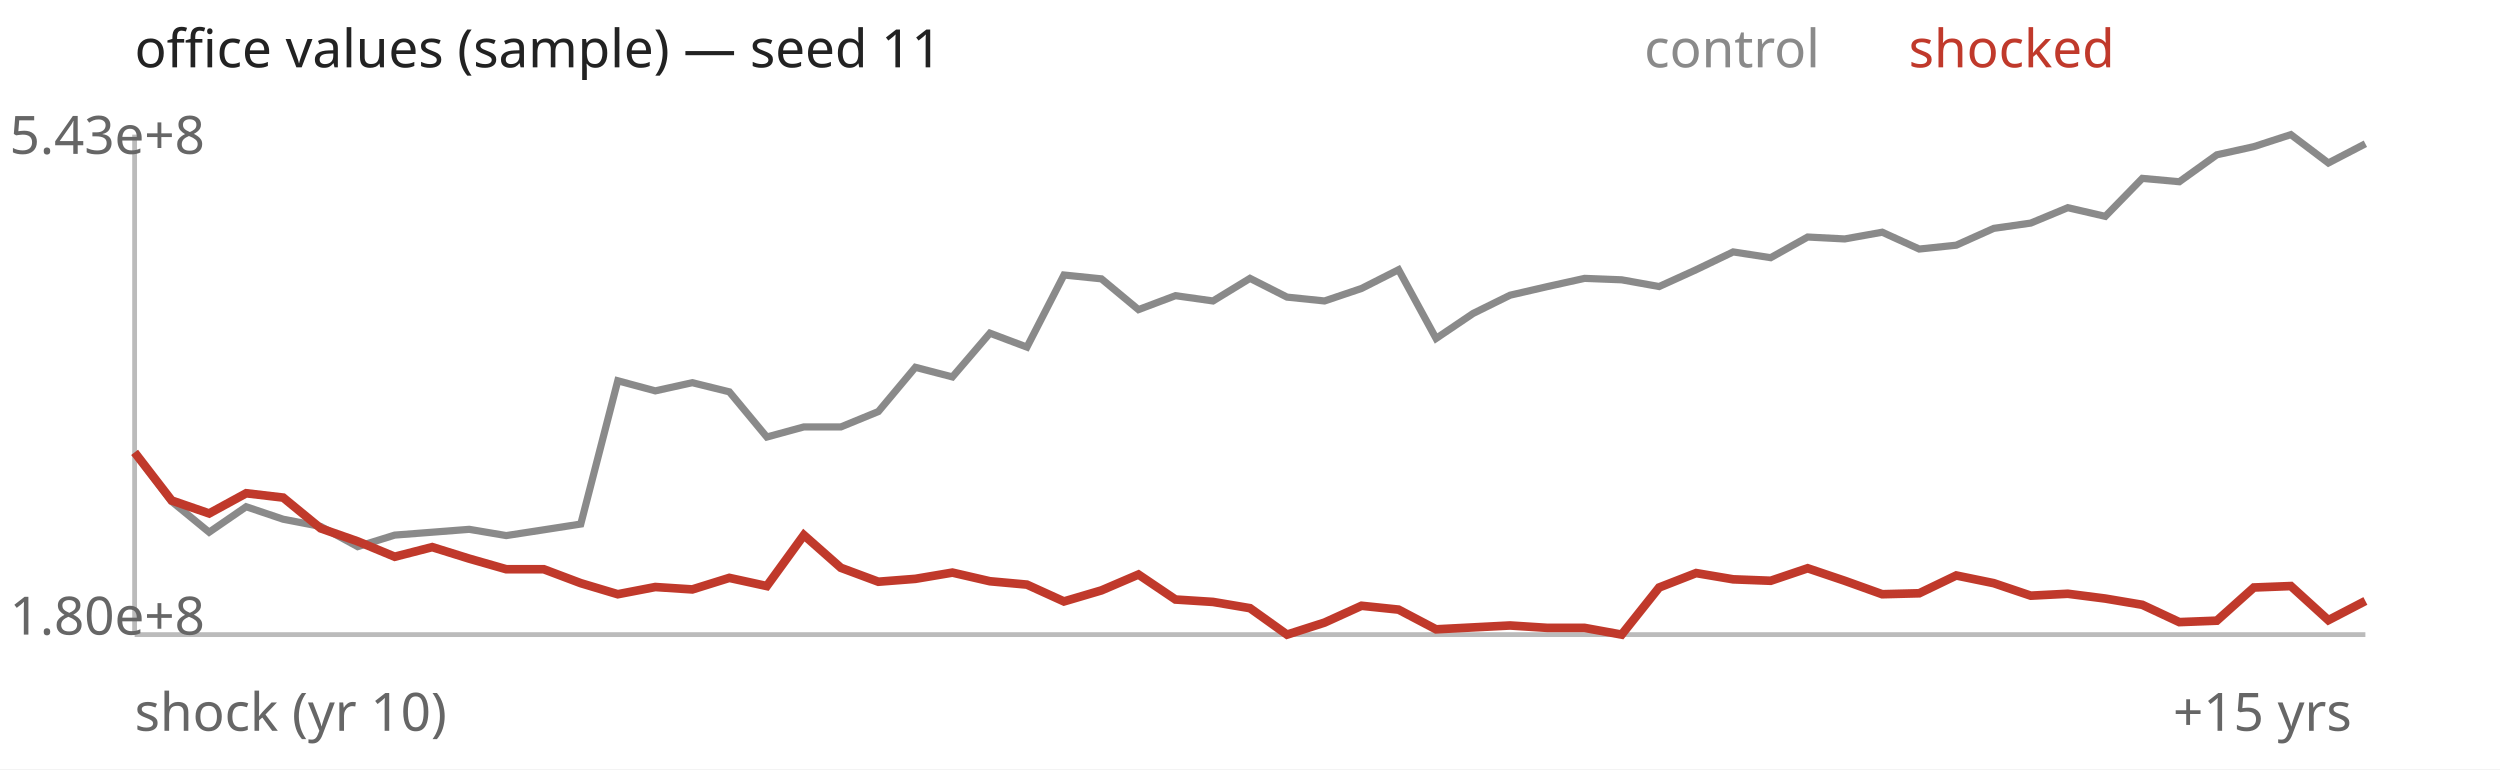
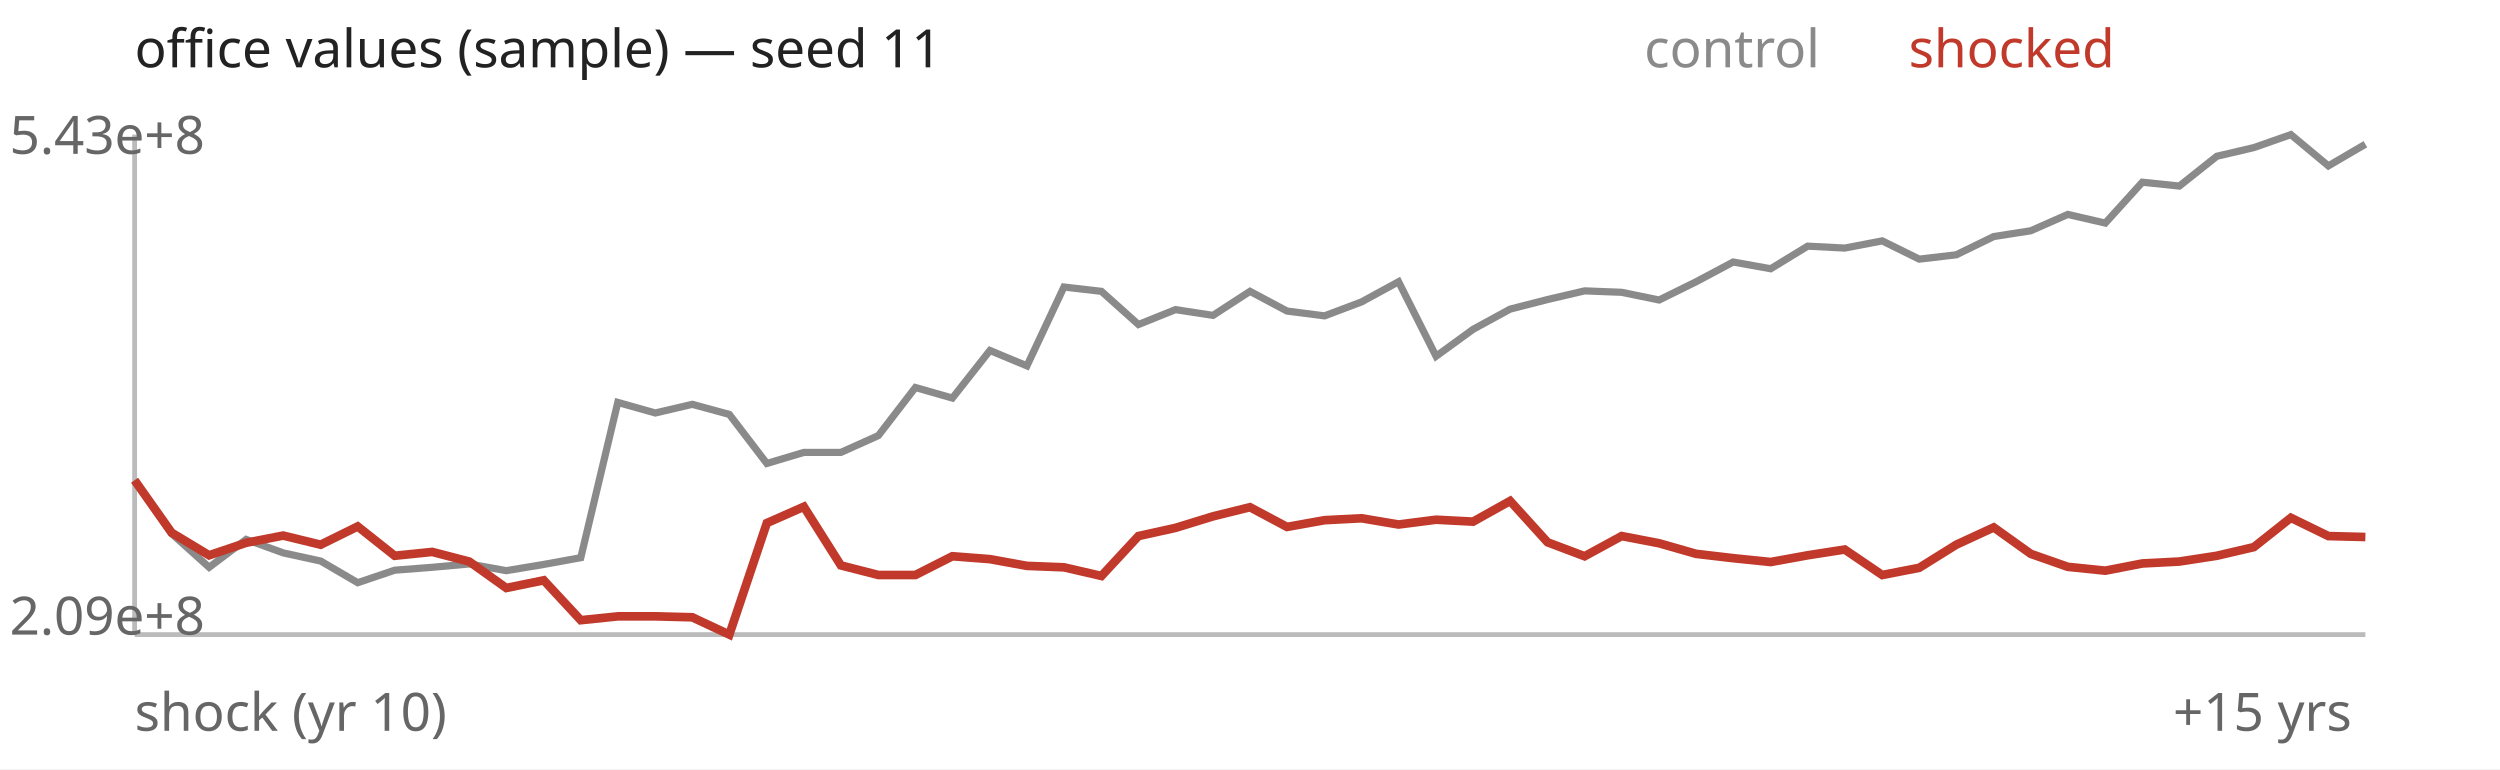
<svg xmlns="http://www.w3.org/2000/svg" width="520" height="160" viewBox="0 0 520 160" font-family="sans-serif" font-size="11">
  <rect width="520" height="160" fill="#fff" />
  <text x="28" y="14" fill="#222">office values (sample) — seed 11</text>
  <line x1="28" y1="132" x2="492" y2="132" stroke="#bbb" />
  <line x1="28" y1="28" x2="28" y2="132" stroke="#bbb" />
  <text x="2" y="32" fill="#666">5.43e+8</text>
-   <text x="2" y="132" fill="#666">1.80e+8</text>
+   <text x="2" y="132" fill="#666">2.09e+8</text>
  <text x="28" y="152" fill="#666">shock (yr 10)</text>
  <text x="452" y="152" fill="#666">+15 yrs</text>
-   <polyline fill="none" stroke="#8a8a8a" stroke-width="1.5" points="28.0,94.1 35.7,104.3 43.5,110.7 51.2,105.4 58.9,108.0 66.7,109.5 74.4,113.7 82.1,111.3 89.9,110.7 97.6,110.1 105.3,111.4 113.1,110.2 120.8,109.0 128.5,79.2 136.3,81.3 144.0,79.6 151.7,81.5 159.5,90.9 167.2,88.8 174.9,88.8 182.7,85.6 190.4,76.4 198.1,78.4 205.9,69.3 213.6,72.2 221.3,57.2 229.1,58.0 236.8,64.4 244.5,61.5 252.3,62.6 260.0,57.9 267.7,61.8 275.5,62.6 283.2,60.0 290.9,56.1 298.7,70.4 306.4,65.2 314.1,61.4 321.9,59.6 329.6,57.9 337.3,58.2 345.1,59.6 352.8,56.1 360.5,52.4 368.3,53.6 376.0,49.3 383.7,49.7 391.5,48.3 399.2,51.8 406.9,51.0 414.7,47.5 422.4,46.4 430.1,43.2 437.9,45.0 445.6,37.1 453.3,37.8 461.1,32.2 468.8,30.5 476.5,28.0 484.3,33.9 492.0,29.9" />
-   <polyline fill="none" stroke="#c0392b" stroke-width="1.8" points="28.0,94.1 35.7,104.1 43.5,106.8 51.2,102.6 58.9,103.5 66.7,109.9 74.4,112.6 82.1,115.8 89.9,113.8 97.6,116.2 105.3,118.4 113.1,118.4 120.8,121.3 128.5,123.6 136.3,122.1 144.0,122.6 151.7,120.2 159.5,121.9 167.2,111.3 174.9,118.1 182.7,121.0 190.4,120.4 198.1,119.1 205.9,120.9 213.6,121.6 221.3,125.1 229.1,122.8 236.8,119.5 244.5,124.7 252.3,125.2 260.0,126.5 267.7,132.0 275.5,129.5 283.2,126.0 290.9,126.8 298.7,130.9 306.4,130.5 314.1,130.1 321.9,130.6 329.6,130.6 337.3,132.0 345.1,122.2 352.8,119.2 360.5,120.5 368.3,120.8 376.0,118.2 383.7,120.8 391.5,123.6 399.2,123.4 406.9,119.7 414.7,121.3 422.4,123.9 430.1,123.5 437.9,124.5 445.6,125.8 453.3,129.4 461.1,129.1 468.8,122.2 476.5,121.9 484.3,129.0 492.0,125.0" />
+   <polyline fill="none" stroke="#8a8a8a" stroke-width="1.5" points="28.0,99.9 35.7,111.0 43.5,118.0 51.2,112.2 58.9,115.0 66.7,116.7 74.4,121.2 82.1,118.6 89.9,118.0 97.6,117.3 105.3,118.7 113.1,117.4 120.8,116.0 128.5,83.7 136.3,85.9 144.0,84.1 151.7,86.2 159.5,96.4 167.2,94.1 174.9,94.1 182.7,90.6 190.4,80.6 198.1,82.8 205.9,72.9 213.6,76.1 221.3,59.7 229.1,60.6 236.8,67.5 244.5,64.4 252.3,65.6 260.0,60.6 267.7,64.7 275.5,65.7 283.2,62.8 290.9,58.6 298.7,74.1 306.4,68.5 314.1,64.3 321.9,62.3 329.6,60.5 337.3,60.8 345.1,62.4 352.8,58.6 360.5,54.5 368.3,55.9 376.0,51.2 383.7,51.6 391.5,50.1 399.2,53.9 406.9,53.0 414.7,49.2 422.4,48.0 430.1,44.6 437.9,46.4 445.6,37.9 453.3,38.7 461.1,32.5 468.8,30.7 476.5,28.0 484.3,34.5 492.0,30.0" />
+   <polyline fill="none" stroke="#c0392b" stroke-width="1.8" points="28.0,99.9 35.7,110.8 43.5,115.5 51.2,112.9 58.9,111.4 66.7,113.3 74.4,109.5 82.1,115.6 89.9,114.8 97.6,116.8 105.3,122.3 113.1,120.7 120.8,129.0 128.5,128.2 136.3,128.2 144.0,128.4 151.7,132.0 159.5,108.8 167.2,105.4 174.9,117.6 182.7,119.6 190.4,119.6 198.1,115.7 205.9,116.3 213.6,117.7 221.3,118.0 229.1,119.8 236.8,111.5 244.5,109.8 252.3,107.4 260.0,105.5 267.7,109.6 275.5,108.2 283.2,107.8 290.9,109.1 298.7,108.1 306.4,108.5 314.1,104.2 321.9,112.8 329.6,115.7 337.3,111.5 345.1,113.0 352.8,115.2 360.5,116.1 368.3,116.9 376.0,115.5 383.7,114.3 391.5,119.6 399.2,118.1 406.9,113.3 414.7,109.7 422.4,115.2 430.1,117.9 437.9,118.7 445.6,117.2 453.3,116.8 461.1,115.6 468.8,113.8 476.5,107.7 484.3,111.5 492.0,111.7" />
  <text x="342" y="14" fill="#8a8a8a">control</text>
  <text x="397" y="14" fill="#c0392b">shocked</text>
</svg>
